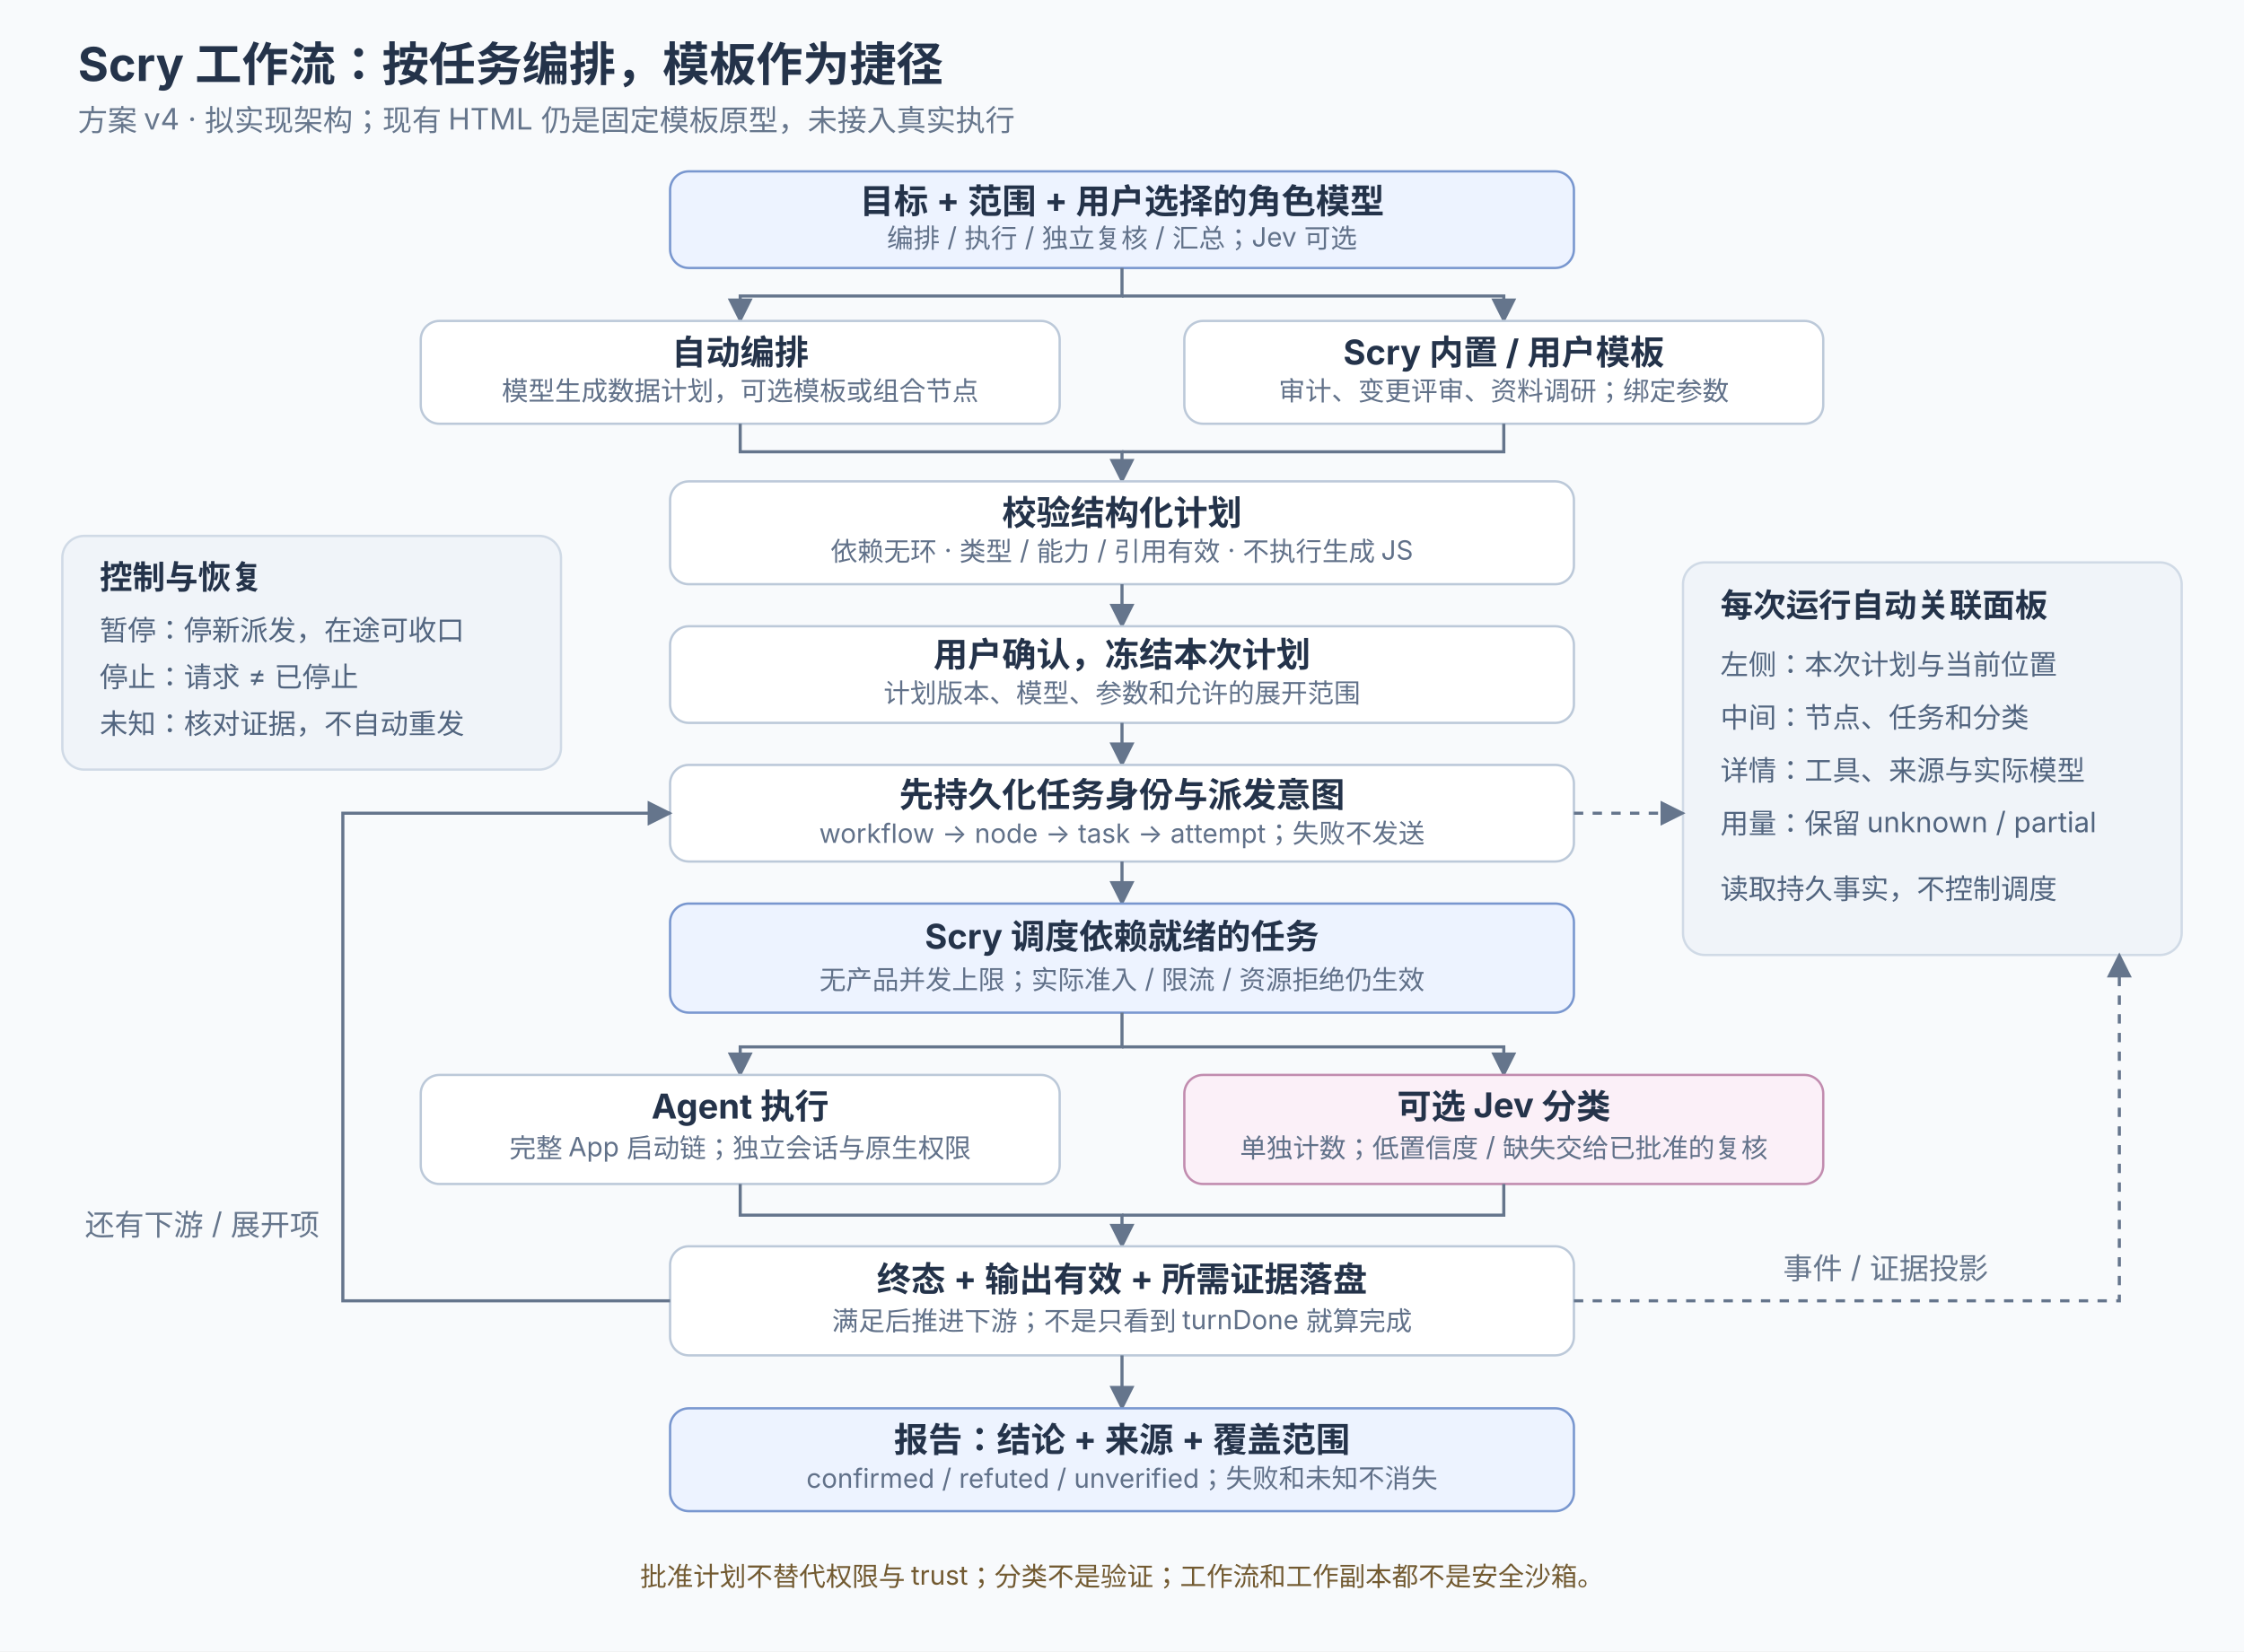
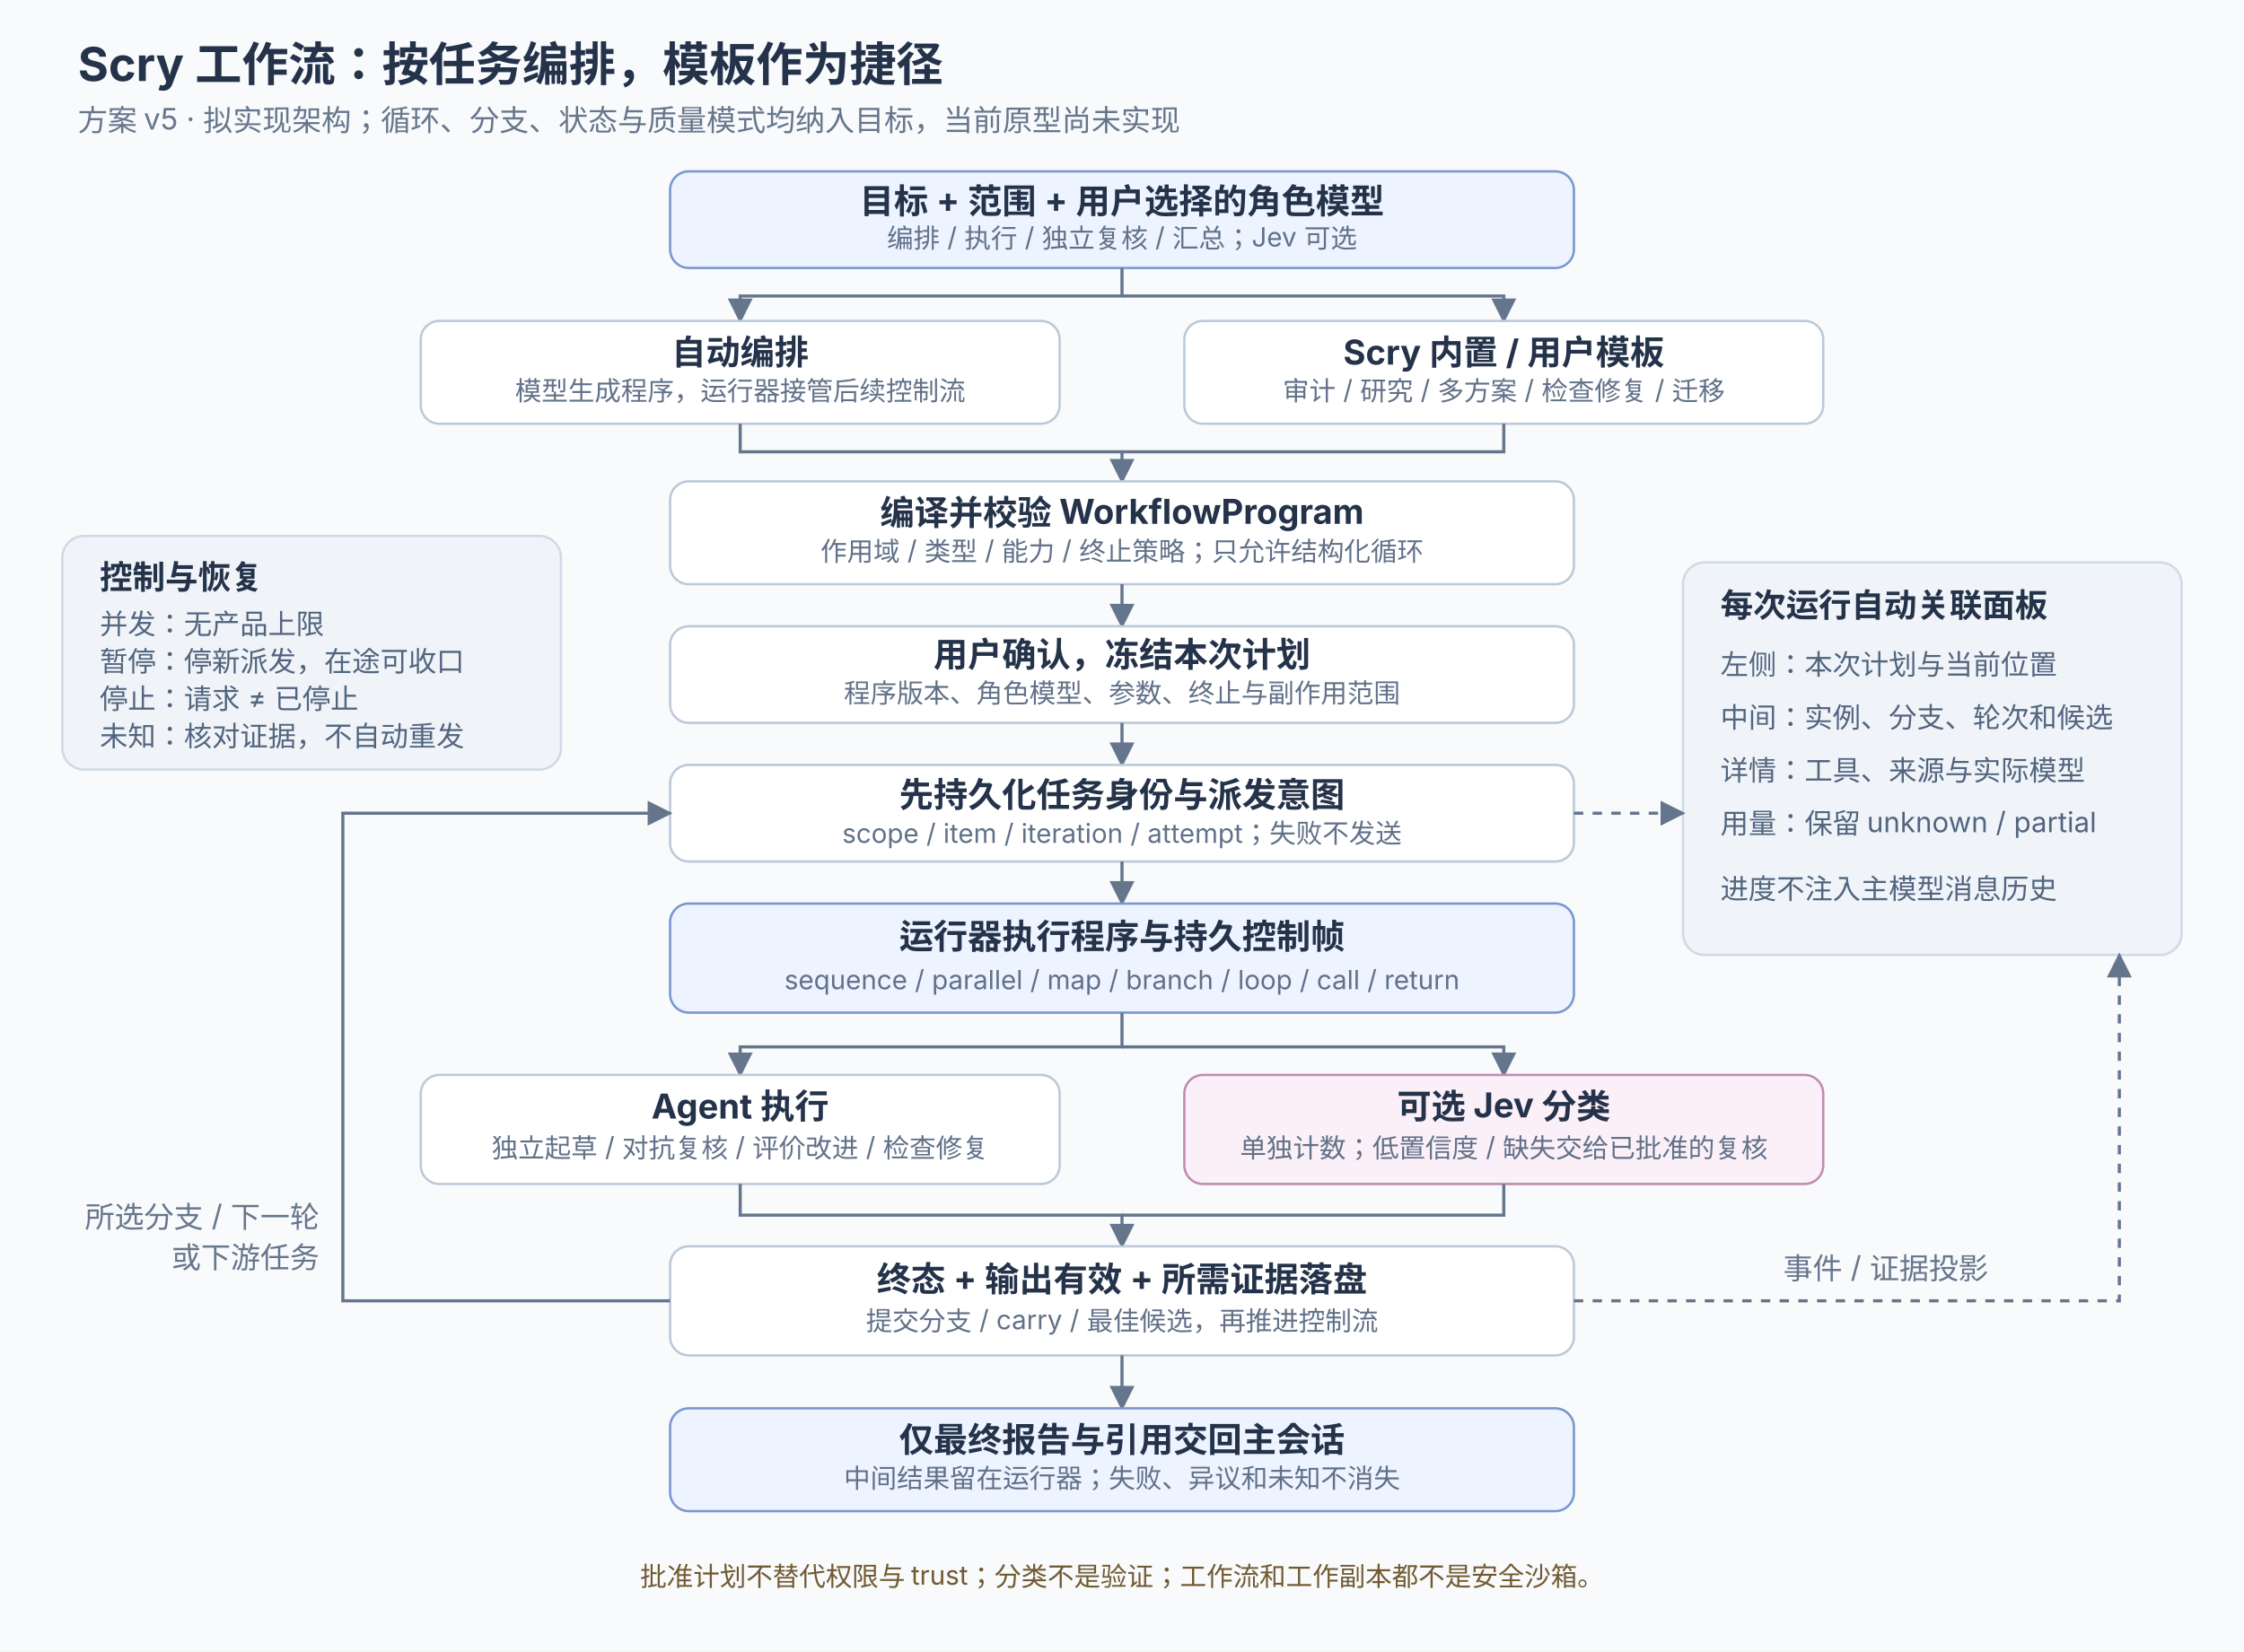
<svg xmlns="http://www.w3.org/2000/svg" width="100%" height="100%" viewBox="0 0 1440 1060" role="img" aria-labelledby="title desc">
  <defs>
    <marker id="arrow" viewBox="0 0 10 10" refX="9" refY="5" markerWidth="8" markerHeight="8" orient="auto-start-reverse">
      <path d="M0 0 L10 5 L0 10 Z" fill="#65758c" />
    </marker>
    <style>
      text { font-family: -apple-system, BlinkMacSystemFont, 'PingFang SC', 'Microsoft YaHei', sans-serif; fill: #24334a; }
      .title { font-size: 30px; font-weight: 700; }
      .subtitle { font-size: 19px; fill: #66768c; }
      .node { fill: #fff; stroke: #bcc9d9; stroke-width: 1.5; rx: 12; }
      .accent { fill: #edf3ff; stroke: #7997cf; }
      .classifier { fill: #fbf0f8; stroke: #c18caf; }
      .side { fill: #f0f4f9; stroke: #d0dae6; stroke-width: 1.5; rx: 14; }
      .heading { font-size: 22px; font-weight: 650; text-anchor: middle; }
      .detail { font-size: 17px; fill: #617189; text-anchor: middle; }
      .sidehead { font-size: 21px; font-weight: 650; }
      .sidebody { font-size: 18px; fill: #52657f; }
      .edge { fill: none; stroke: #65758c; stroke-width: 2; marker-end: url(#arrow); }
      .observation { stroke-dasharray: 6 6; }
      .note { font-size: 17px; fill: #725a31; text-anchor: middle; }
    </style>
  </defs>
  <rect width="1440" height="1060" fill="#f8fafc" />
  <text x="50" y="52" class="title">Scry 工作流：按任务编排，模板作为捷径</text>
-   <text x="50" y="84" class="subtitle">方案 v4 · 拟实现架构；现有 HTML 仍是固定模板原型，未接入真实执行</text>
+   <text x="50" y="84" class="subtitle">方案 v5 · 拟实现架构；循环、分支、状态与质量模式均纳入目标，当前原型尚未实现</text>
  <rect x="430" y="110" width="580" height="62" class="node accent" />
  <text x="720" y="137" class="heading">目标 + 范围 + 用户选择的角色模型</text>
  <text x="720" y="159" class="detail">编排 / 执行 / 独立复核 / 汇总；Jev 可选</text>
  <path d="M720 172 V190 H475 V206" class="edge" />
  <path d="M720 190 H965 V206" class="edge" />
  <rect x="270" y="206" width="410" height="66" class="node" />
  <text x="475" y="234" class="heading">自动编排</text>
-   <text x="475" y="257" class="detail">模型生成数据计划，可选模板或组合节点</text>
+   <text x="475" y="257" class="detail">模型生成程序，运行器接管后续控制流</text>
  <rect x="760" y="206" width="410" height="66" class="node" />
  <text x="965" y="234" class="heading">Scry 内置 / 用户模板</text>
-   <text x="965" y="257" class="detail">审计、变更评审、资料调研；绑定参数</text>
+   <text x="965" y="257" class="detail">审计 / 研究 / 多方案 / 检查修复 / 迁移</text>
  <path d="M475 272 V290 H720 V309" class="edge" />
  <path d="M965 272 V290 H720" fill="none" stroke="#65758c" stroke-width="2" />
  <rect x="430" y="309" width="580" height="66" class="node" />
-   <text x="720" y="337" class="heading">校验结构化计划</text>
-   <text x="720" y="360" class="detail">依赖无环 · 类型 / 能力 / 引用有效 · 不执行生成 JS</text>
+   <text x="720" y="337" class="heading">编译并校验 WorkflowProgram</text>
+   <text x="720" y="360" class="detail">作用域 / 类型 / 能力 / 终止策略；只允许结构化循环</text>
  <path d="M720 375 V402" class="edge" />
  <rect x="430" y="402" width="580" height="62" class="node" />
  <text x="720" y="428" class="heading">用户确认，冻结本次计划</text>
-   <text x="720" y="451" class="detail">计划版本、模型、参数和允许的展开范围</text>
+   <text x="720" y="451" class="detail">程序版本、角色模型、参数、终止与副作用范围</text>
  <path d="M720 464 V491" class="edge" />
  <rect x="430" y="491" width="580" height="62" class="node" />
  <text x="720" y="518" class="heading">先持久化任务身份与派发意图</text>
-   <text x="720" y="541" class="detail">workflow → node → task → attempt；失败不发送</text>
+   <text x="720" y="541" class="detail">scope / item / iteration / attempt；失败不发送</text>
  <path d="M720 553 V580" class="edge" />
  <rect x="430" y="580" width="580" height="70" class="node accent" />
-   <text x="720" y="609" class="heading">Scry 调度依赖就绪的任务</text>
-   <text x="720" y="635" class="detail">无产品并发上限；实际准入 / 限流 / 资源拒绝仍生效</text>
+   <text x="720" y="609" class="heading">运行器执行程序与持久控制帧</text>
+   <text x="720" y="635" class="detail">sequence / parallel / map / branch / loop / call / return</text>
  <path d="M720 650 V672 H475 V690" class="edge" />
  <path d="M720 672 H965 V690" class="edge" />
  <rect x="270" y="690" width="410" height="70" class="node" />
  <text x="475" y="718" class="heading">Agent 执行</text>
-   <text x="475" y="743" class="detail">完整 App 启动链；独立会话与原生权限</text>
+   <text x="475" y="743" class="detail">独立起草 / 对抗复核 / 评价改进 / 检查修复</text>
  <rect x="760" y="690" width="410" height="70" class="node classifier" />
  <text x="965" y="718" class="heading">可选 Jev 分类</text>
  <text x="965" y="743" class="detail">单独计数；低置信度 / 缺失交给已批准的复核</text>
  <path d="M475 760 V780 H720 V800" class="edge" />
  <path d="M965 760 V780 H720" fill="none" stroke="#65758c" stroke-width="2" />
  <rect x="430" y="800" width="580" height="70" class="node" />
  <text x="720" y="829" class="heading">终态 + 输出有效 + 所需证据落盘</text>
-   <text x="720" y="854" class="detail">满足后推进下游；不是只看到 turnDone 就算完成</text>
+   <text x="720" y="854" class="detail">提交分支 / carry / 最佳候选，再推进控制流</text>
  <path d="M430 835 H220 V522 H430" class="edge" />
-   <text x="205" y="793" text-anchor="end" class="subtitle">还有下游 / 展开项</text>
+   <text x="205" y="788" text-anchor="end" class="subtitle">所选分支 / 下一轮</text>
+   <text x="205" y="814" text-anchor="end" class="subtitle">或下游任务</text>
  <path d="M720 870 V904" class="edge" />
  <rect x="430" y="904" width="580" height="66" class="node accent" />
-   <text x="720" y="932" class="heading">报告：结论 + 来源 + 覆盖范围</text>
-   <text x="720" y="955" class="detail">confirmed / refuted / unverified；失败和未知不消失</text>
+   <text x="720" y="932" class="heading">仅最终报告与引用交回主会话</text>
+   <text x="720" y="955" class="detail">中间结果留在运行器；失败、异议和未知不消失</text>
  <rect x="40" y="344" width="320" height="150" class="side" />
  <text x="64" y="378" class="sidehead">控制与恢复</text>
-   <text x="64" y="411" class="sidebody">暂停：停新派发，在途可收口</text>
-   <text x="64" y="441" class="sidebody">停止：请求 ≠ 已停止</text>
-   <text x="64" y="471" class="sidebody">未知：核对证据，不自动重发</text>
+   <text x="64" y="407" class="sidebody">并发：无产品上限</text>
+   <text x="64" y="431" class="sidebody">暂停：停新派发，在途可收口</text>
+   <text x="64" y="455" class="sidebody">停止：请求 ≠ 已停止</text>
+   <text x="64" y="479" class="sidebody">未知：核对证据，不自动重发</text>
  <rect x="1080" y="361" width="320" height="252" class="side" />
  <text x="1104" y="396" class="sidehead">每次运行自动关联面板</text>
  <text x="1104" y="433" class="sidebody">左侧：本次计划与当前位置</text>
-   <text x="1104" y="467" class="sidebody">中间：节点、任务和分类</text>
+   <text x="1104" y="467" class="sidebody">中间：实例、分支、轮次和候选</text>
  <text x="1104" y="501" class="sidebody">详情：工具、来源与实际模型</text>
  <text x="1104" y="535" class="sidebody">用量：保留 unknown / partial</text>
-   <text x="1104" y="577" class="sidebody">读取持久事实，不控制调度</text>
+   <text x="1104" y="577" class="sidebody">进度不注入主模型消息历史</text>
  <path d="M1010 522 H1080" class="edge observation" />
  <path d="M1010 835 H1360 V613" class="edge observation" />
  <text x="1210" y="821" text-anchor="middle" class="subtitle">事件 / 证据投影</text>
  <text x="720" y="1018" class="note">批准计划不替代权限与 trust；分类不是验证；工作流和工作副本都不是安全沙箱。</text>
</svg>
